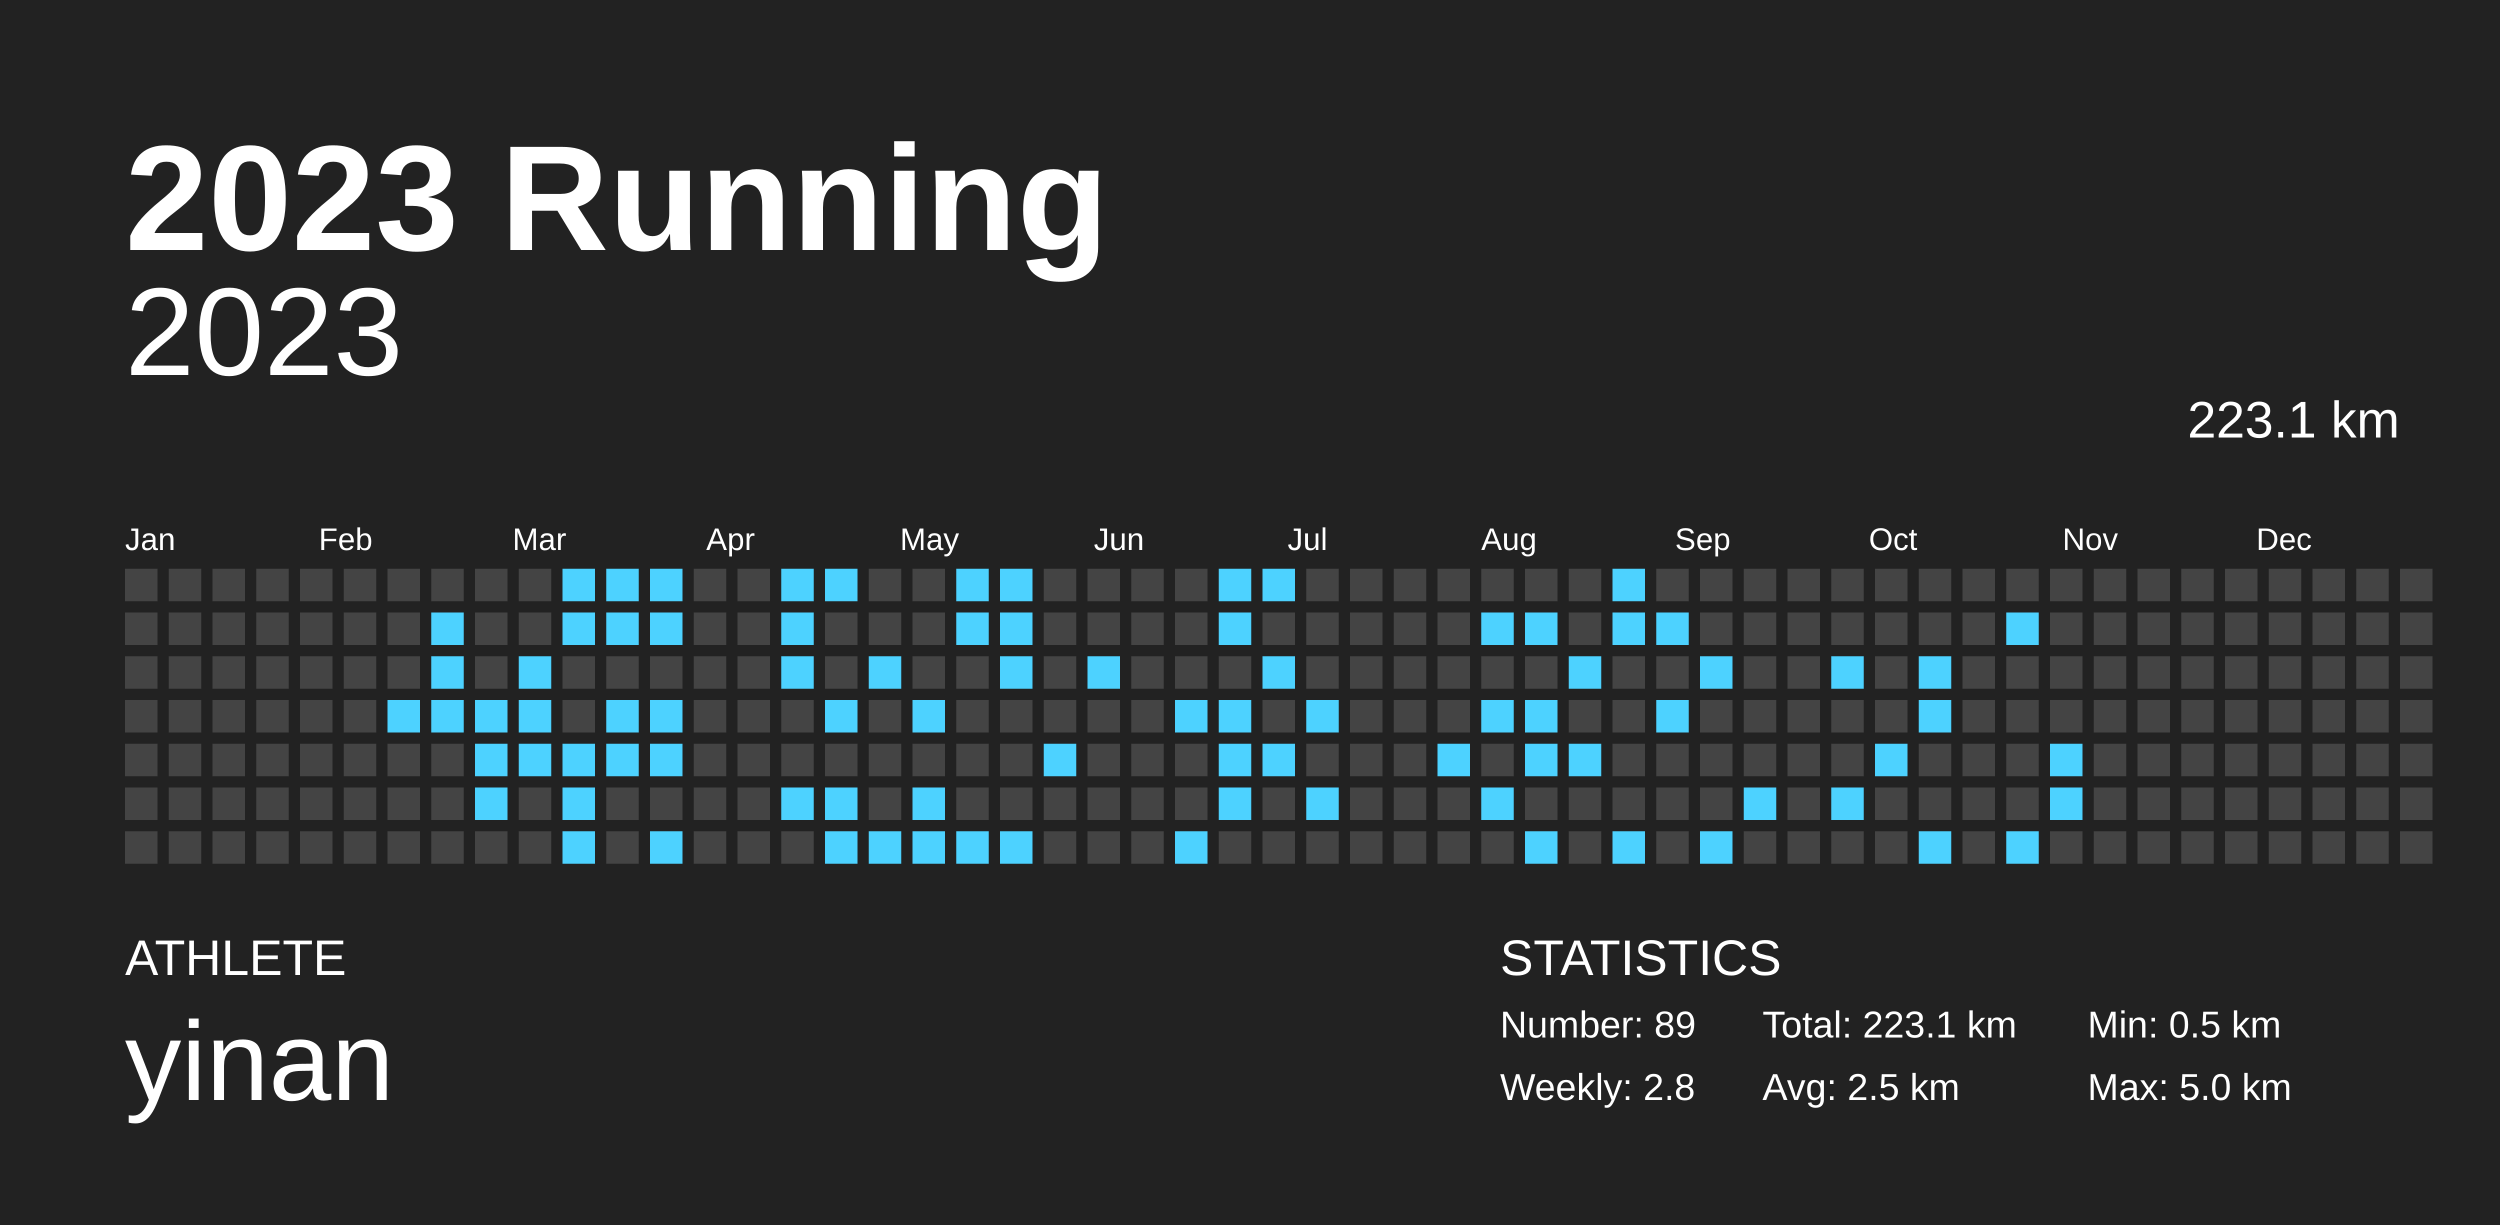
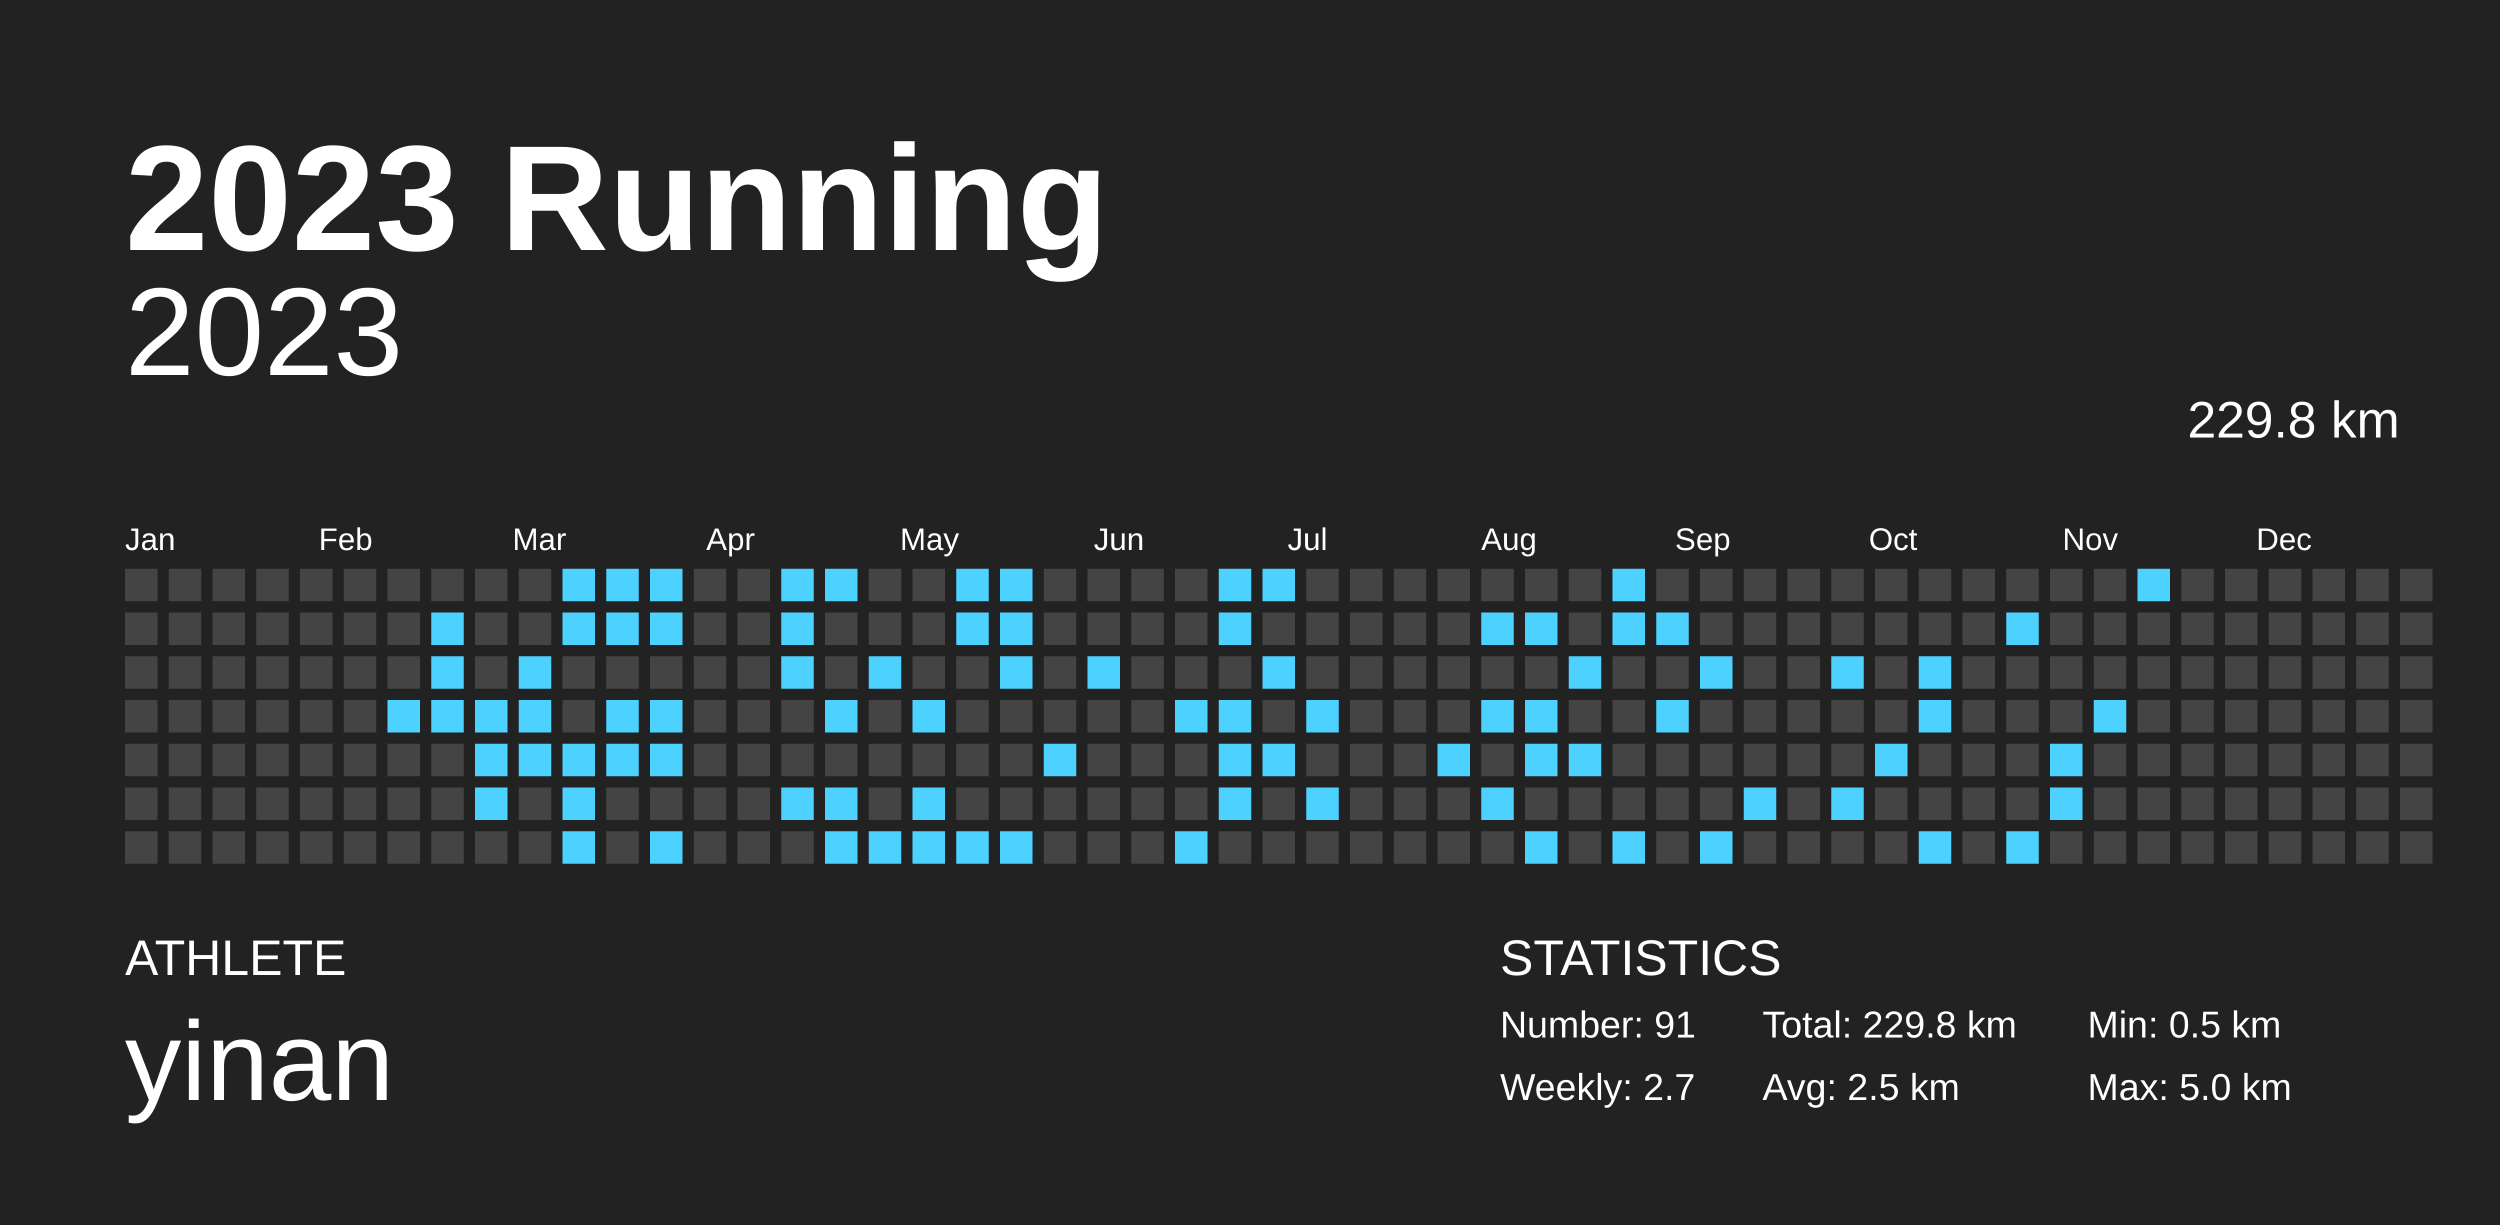
<svg xmlns="http://www.w3.org/2000/svg" baseProfile="full" height="98mm" version="1.1" viewBox="0,0,200,98" width="200mm">
  <defs />
  <rect fill="#222222" height="98" width="200" x="0" y="0" />
  <text fill="#FFFFFF" style="font-size:12px; font-family:Arial; font-weight:bold;" x="10" y="20">2023 Running</text>
  <text fill="#FFFFFF" style="font-size:4px; font-family:Arial" x="10" y="78">ATHLETE</text>
  <text fill="#FFFFFF" style="font-size:9px; font-family:Arial" x="10" y="88">yinan</text>
  <text fill="#FFFFFF" style="font-size:4px; font-family:Arial" x="120" y="78">STATISTICS</text>
-   <text fill="#FFFFFF" style="font-size:3px; font-family:Arial" x="120" y="83">Number: 89</text>
-   <text fill="#FFFFFF" style="font-size:3px; font-family:Arial" x="120" y="88">Weekly: 2.8</text>
-   <text fill="#FFFFFF" style="font-size:3px; font-family:Arial" x="141" y="83">Total: 223.1 km</text>
+   <text fill="#FFFFFF" style="font-size:3px; font-family:Arial" x="120" y="83">Number: 91</text>
+   <text fill="#FFFFFF" style="font-size:3px; font-family:Arial" x="120" y="88">Weekly: 2.7</text>
+   <text fill="#FFFFFF" style="font-size:3px; font-family:Arial" x="141" y="83">Total: 229.8 km</text>
  <text fill="#FFFFFF" style="font-size:3px; font-family:Arial" x="141" y="88">Avg: 2.5 km</text>
  <text fill="#FFFFFF" style="font-size:3px; font-family:Arial" x="167" y="83">Min: 0.5 km</text>
  <text fill="#FFFFFF" style="font-size:3px; font-family:Arial" x="167" y="88">Max: 5.0 km</text>
  <text alignment-baseline="hanging" fill="#FFFFFF" style="font-size:10.0px; font-family:Arial;" x="10" y="30">2023</text>
-   <text alignment-baseline="hanging" fill="#FFFFFF" style="font-size:4.125px; font-family:Arial;" x="175" y="35">223.1 km</text>
+   <text alignment-baseline="hanging" fill="#FFFFFF" style="font-size:4.125px; font-family:Arial;" x="175" y="35">229.8 km</text>
  <text fill="#FFFFFF" style="font-size:2.5px; font-family:Arial" x="10.0" y="44">Jan</text>
  <text fill="#FFFFFF" style="font-size:2.5px; font-family:Arial" x="25.5" y="44">Feb</text>
  <text fill="#FFFFFF" style="font-size:2.5px; font-family:Arial" x="41.0" y="44">Mar</text>
  <text fill="#FFFFFF" style="font-size:2.5px; font-family:Arial" x="56.5" y="44">Apr</text>
  <text fill="#FFFFFF" style="font-size:2.5px; font-family:Arial" x="72.0" y="44">May</text>
  <text fill="#FFFFFF" style="font-size:2.5px; font-family:Arial" x="87.5" y="44">Jun</text>
  <text fill="#FFFFFF" style="font-size:2.5px; font-family:Arial" x="103.0" y="44">Jul</text>
  <text fill="#FFFFFF" style="font-size:2.5px; font-family:Arial" x="118.5" y="44">Aug</text>
  <text fill="#FFFFFF" style="font-size:2.5px; font-family:Arial" x="134.0" y="44">Sep</text>
  <text fill="#FFFFFF" style="font-size:2.5px; font-family:Arial" x="149.5" y="44">Oct</text>
  <text fill="#FFFFFF" style="font-size:2.5px; font-family:Arial" x="165.0" y="44">Nov</text>
  <text fill="#FFFFFF" style="font-size:2.5px; font-family:Arial" x="180.5" y="44">Dec</text>
  <rect fill="#444444" height="2.6" width="2.6" x="10.0" y="45.5" />
  <rect fill="#444444" height="2.6" width="2.6" x="10.0" y="49.0" />
  <rect fill="#444444" height="2.6" width="2.6" x="10.0" y="52.5" />
  <rect fill="#444444" height="2.6" width="2.6" x="10.0" y="56.0" />
  <rect fill="#444444" height="2.6" width="2.6" x="10.0" y="59.5" />
  <rect fill="#444444" height="2.6" width="2.6" x="10.0" y="63.0" />
  <rect fill="#444444" height="2.6" width="2.6" x="10.0" y="66.5" />
  <rect fill="#444444" height="2.6" width="2.6" x="13.5" y="45.5" />
  <rect fill="#444444" height="2.6" width="2.6" x="13.5" y="49.0" />
  <rect fill="#444444" height="2.6" width="2.6" x="13.5" y="52.5" />
  <rect fill="#444444" height="2.6" width="2.6" x="13.5" y="56.0" />
  <rect fill="#444444" height="2.6" width="2.6" x="13.5" y="59.5" />
  <rect fill="#444444" height="2.6" width="2.6" x="13.5" y="63.0" />
  <rect fill="#444444" height="2.6" width="2.6" x="13.5" y="66.5" />
  <rect fill="#444444" height="2.6" width="2.6" x="17.0" y="45.5" />
  <rect fill="#444444" height="2.6" width="2.6" x="17.0" y="49.0" />
  <rect fill="#444444" height="2.6" width="2.6" x="17.0" y="52.5" />
  <rect fill="#444444" height="2.6" width="2.6" x="17.0" y="56.0" />
  <rect fill="#444444" height="2.6" width="2.6" x="17.0" y="59.5" />
  <rect fill="#444444" height="2.6" width="2.6" x="17.0" y="63.0" />
  <rect fill="#444444" height="2.6" width="2.6" x="17.0" y="66.5" />
  <rect fill="#444444" height="2.6" width="2.6" x="20.5" y="45.5" />
  <rect fill="#444444" height="2.6" width="2.6" x="20.5" y="49.0" />
  <rect fill="#444444" height="2.6" width="2.6" x="20.5" y="52.5" />
  <rect fill="#444444" height="2.6" width="2.6" x="20.5" y="56.0" />
  <rect fill="#444444" height="2.6" width="2.6" x="20.5" y="59.5" />
  <rect fill="#444444" height="2.6" width="2.6" x="20.5" y="63.0" />
  <rect fill="#444444" height="2.6" width="2.6" x="20.5" y="66.5" />
  <rect fill="#444444" height="2.6" width="2.6" x="24.0" y="45.5" />
  <rect fill="#444444" height="2.6" width="2.6" x="24.0" y="49.0" />
  <rect fill="#444444" height="2.6" width="2.6" x="24.0" y="52.5" />
  <rect fill="#444444" height="2.6" width="2.6" x="24.0" y="56.0" />
  <rect fill="#444444" height="2.6" width="2.6" x="24.0" y="59.5" />
  <rect fill="#444444" height="2.6" width="2.6" x="24.0" y="63.0" />
  <rect fill="#444444" height="2.6" width="2.6" x="24.0" y="66.5" />
  <rect fill="#444444" height="2.6" width="2.6" x="27.5" y="45.5" />
  <rect fill="#444444" height="2.6" width="2.6" x="27.5" y="49.0" />
  <rect fill="#444444" height="2.6" width="2.6" x="27.5" y="52.5" />
  <rect fill="#444444" height="2.6" width="2.6" x="27.5" y="56.0" />
  <rect fill="#444444" height="2.6" width="2.6" x="27.5" y="59.5" />
  <rect fill="#444444" height="2.6" width="2.6" x="27.5" y="63.0" />
  <rect fill="#444444" height="2.6" width="2.6" x="27.5" y="66.5" />
  <rect fill="#444444" height="2.6" width="2.6" x="31.0" y="45.5" />
  <rect fill="#444444" height="2.6" width="2.6" x="31.0" y="49.0" />
  <rect fill="#444444" height="2.6" width="2.6" x="31.0" y="52.5" />
  <rect fill="#4dd2ff" height="2.6" width="2.6" x="31.0" y="56.0" />
  <rect fill="#444444" height="2.6" width="2.6" x="31.0" y="59.5" />
  <rect fill="#444444" height="2.6" width="2.6" x="31.0" y="63.0" />
  <rect fill="#444444" height="2.6" width="2.6" x="31.0" y="66.5" />
  <rect fill="#444444" height="2.6" width="2.6" x="34.5" y="45.5" />
  <rect fill="#4dd2ff" height="2.6" width="2.6" x="34.5" y="49.0" />
  <rect fill="#4dd2ff" height="2.6" width="2.6" x="34.5" y="52.5" />
  <rect fill="#4dd2ff" height="2.6" width="2.6" x="34.5" y="56.0" />
  <rect fill="#444444" height="2.6" width="2.6" x="34.5" y="59.5" />
  <rect fill="#444444" height="2.6" width="2.6" x="34.5" y="63.0" />
  <rect fill="#444444" height="2.6" width="2.6" x="34.5" y="66.5" />
  <rect fill="#444444" height="2.6" width="2.6" x="38.0" y="45.5" />
  <rect fill="#444444" height="2.6" width="2.6" x="38.0" y="49.0" />
  <rect fill="#444444" height="2.6" width="2.6" x="38.0" y="52.5" />
  <rect fill="#4dd2ff" height="2.6" width="2.6" x="38.0" y="56.0" />
  <rect fill="#4dd2ff" height="2.6" width="2.6" x="38.0" y="59.5" />
  <rect fill="#4dd2ff" height="2.6" width="2.6" x="38.0" y="63.0" />
  <rect fill="#444444" height="2.6" width="2.6" x="38.0" y="66.5" />
  <rect fill="#444444" height="2.6" width="2.6" x="41.5" y="45.5" />
  <rect fill="#444444" height="2.6" width="2.6" x="41.5" y="49.0" />
  <rect fill="#4dd2ff" height="2.6" width="2.6" x="41.5" y="52.5" />
  <rect fill="#4dd2ff" height="2.6" width="2.6" x="41.5" y="56.0" />
  <rect fill="#4dd2ff" height="2.6" width="2.6" x="41.5" y="59.5" />
  <rect fill="#444444" height="2.6" width="2.6" x="41.5" y="63.0" />
  <rect fill="#444444" height="2.6" width="2.6" x="41.5" y="66.5" />
  <rect fill="#4dd2ff" height="2.6" width="2.6" x="45.0" y="45.5" />
  <rect fill="#4dd2ff" height="2.6" width="2.6" x="45.0" y="49.0" />
  <rect fill="#444444" height="2.6" width="2.6" x="45.0" y="52.5" />
  <rect fill="#444444" height="2.6" width="2.6" x="45.0" y="56.0" />
  <rect fill="#4dd2ff" height="2.6" width="2.6" x="45.0" y="59.5" />
  <rect fill="#4dd2ff" height="2.6" width="2.6" x="45.0" y="63.0" />
  <rect fill="#4dd2ff" height="2.6" width="2.6" x="45.0" y="66.5" />
  <rect fill="#4dd2ff" height="2.6" width="2.6" x="48.5" y="45.5" />
  <rect fill="#4dd2ff" height="2.6" width="2.6" x="48.5" y="49.0" />
  <rect fill="#444444" height="2.6" width="2.6" x="48.5" y="52.5" />
  <rect fill="#4dd2ff" height="2.6" width="2.6" x="48.5" y="56.0" />
  <rect fill="#4dd2ff" height="2.6" width="2.6" x="48.5" y="59.5" />
  <rect fill="#444444" height="2.6" width="2.6" x="48.5" y="63.0" />
  <rect fill="#444444" height="2.6" width="2.6" x="48.5" y="66.5" />
  <rect fill="#4dd2ff" height="2.6" width="2.6" x="52.0" y="45.5" />
  <rect fill="#4dd2ff" height="2.6" width="2.6" x="52.0" y="49.0" />
  <rect fill="#444444" height="2.6" width="2.6" x="52.0" y="52.5" />
  <rect fill="#4dd2ff" height="2.6" width="2.6" x="52.0" y="56.0" />
  <rect fill="#4dd2ff" height="2.6" width="2.6" x="52.0" y="59.5" />
  <rect fill="#444444" height="2.6" width="2.6" x="52.0" y="63.0" />
  <rect fill="#4dd2ff" height="2.6" width="2.6" x="52.0" y="66.5" />
  <rect fill="#444444" height="2.6" width="2.6" x="55.5" y="45.5" />
  <rect fill="#444444" height="2.6" width="2.6" x="55.5" y="49.0" />
  <rect fill="#444444" height="2.6" width="2.6" x="55.5" y="52.5" />
  <rect fill="#444444" height="2.6" width="2.6" x="55.5" y="56.0" />
  <rect fill="#444444" height="2.6" width="2.6" x="55.5" y="59.5" />
  <rect fill="#444444" height="2.6" width="2.6" x="55.5" y="63.0" />
  <rect fill="#444444" height="2.6" width="2.6" x="55.5" y="66.5" />
  <rect fill="#444444" height="2.6" width="2.6" x="59.0" y="45.5" />
  <rect fill="#444444" height="2.6" width="2.6" x="59.0" y="49.0" />
  <rect fill="#444444" height="2.6" width="2.6" x="59.0" y="52.5" />
  <rect fill="#444444" height="2.6" width="2.6" x="59.0" y="56.0" />
  <rect fill="#444444" height="2.6" width="2.6" x="59.0" y="59.5" />
  <rect fill="#444444" height="2.6" width="2.6" x="59.0" y="63.0" />
  <rect fill="#444444" height="2.6" width="2.6" x="59.0" y="66.5" />
  <rect fill="#4dd2ff" height="2.6" width="2.6" x="62.5" y="45.5" />
  <rect fill="#4dd2ff" height="2.6" width="2.6" x="62.5" y="49.0" />
  <rect fill="#4dd2ff" height="2.6" width="2.6" x="62.5" y="52.5" />
  <rect fill="#444444" height="2.6" width="2.6" x="62.5" y="56.0" />
  <rect fill="#444444" height="2.6" width="2.6" x="62.5" y="59.5" />
  <rect fill="#4dd2ff" height="2.6" width="2.6" x="62.5" y="63.0" />
  <rect fill="#444444" height="2.6" width="2.6" x="62.5" y="66.5" />
  <rect fill="#4dd2ff" height="2.6" width="2.6" x="66.0" y="45.5" />
  <rect fill="#444444" height="2.6" width="2.6" x="66.0" y="49.0" />
  <rect fill="#444444" height="2.6" width="2.6" x="66.0" y="52.5" />
  <rect fill="#4dd2ff" height="2.6" width="2.6" x="66.0" y="56.0" />
  <rect fill="#444444" height="2.6" width="2.6" x="66.0" y="59.5" />
  <rect fill="#4dd2ff" height="2.6" width="2.6" x="66.0" y="63.0" />
  <rect fill="#4dd2ff" height="2.6" width="2.6" x="66.0" y="66.5" />
  <rect fill="#444444" height="2.6" width="2.6" x="69.5" y="45.5" />
  <rect fill="#444444" height="2.6" width="2.6" x="69.5" y="49.0" />
  <rect fill="#4dd2ff" height="2.6" width="2.6" x="69.5" y="52.5" />
  <rect fill="#444444" height="2.6" width="2.6" x="69.5" y="56.0" />
  <rect fill="#444444" height="2.6" width="2.6" x="69.5" y="59.5" />
  <rect fill="#444444" height="2.6" width="2.6" x="69.5" y="63.0" />
  <rect fill="#4dd2ff" height="2.6" width="2.6" x="69.5" y="66.5" />
  <rect fill="#444444" height="2.6" width="2.6" x="73.0" y="45.5" />
  <rect fill="#444444" height="2.6" width="2.6" x="73.0" y="49.0" />
  <rect fill="#444444" height="2.6" width="2.6" x="73.0" y="52.5" />
  <rect fill="#4dd2ff" height="2.6" width="2.6" x="73.0" y="56.0" />
  <rect fill="#444444" height="2.6" width="2.6" x="73.0" y="59.5" />
  <rect fill="#4dd2ff" height="2.6" width="2.6" x="73.0" y="63.0" />
  <rect fill="#4dd2ff" height="2.6" width="2.6" x="73.0" y="66.5" />
  <rect fill="#4dd2ff" height="2.6" width="2.6" x="76.5" y="45.5" />
  <rect fill="#4dd2ff" height="2.6" width="2.6" x="76.5" y="49.0" />
  <rect fill="#444444" height="2.6" width="2.6" x="76.5" y="52.5" />
  <rect fill="#444444" height="2.6" width="2.6" x="76.5" y="56.0" />
  <rect fill="#444444" height="2.6" width="2.6" x="76.5" y="59.5" />
  <rect fill="#444444" height="2.6" width="2.6" x="76.5" y="63.0" />
  <rect fill="#4dd2ff" height="2.6" width="2.6" x="76.5" y="66.5" />
  <rect fill="#4dd2ff" height="2.6" width="2.6" x="80.0" y="45.5" />
  <rect fill="#4dd2ff" height="2.6" width="2.6" x="80.0" y="49.0" />
  <rect fill="#4dd2ff" height="2.6" width="2.6" x="80.0" y="52.5" />
  <rect fill="#444444" height="2.6" width="2.6" x="80.0" y="56.0" />
  <rect fill="#444444" height="2.6" width="2.6" x="80.0" y="59.5" />
  <rect fill="#444444" height="2.6" width="2.6" x="80.0" y="63.0" />
  <rect fill="#4dd2ff" height="2.6" width="2.6" x="80.0" y="66.5" />
  <rect fill="#444444" height="2.6" width="2.6" x="83.5" y="45.5" />
  <rect fill="#444444" height="2.6" width="2.6" x="83.5" y="49.0" />
  <rect fill="#444444" height="2.6" width="2.6" x="83.5" y="52.5" />
  <rect fill="#444444" height="2.6" width="2.6" x="83.5" y="56.0" />
  <rect fill="#4dd2ff" height="2.6" width="2.6" x="83.5" y="59.5" />
  <rect fill="#444444" height="2.6" width="2.6" x="83.5" y="63.0" />
  <rect fill="#444444" height="2.6" width="2.6" x="83.5" y="66.5" />
  <rect fill="#444444" height="2.6" width="2.6" x="87.0" y="45.5" />
  <rect fill="#444444" height="2.6" width="2.6" x="87.0" y="49.0" />
  <rect fill="#4dd2ff" height="2.6" width="2.6" x="87.0" y="52.5" />
  <rect fill="#444444" height="2.6" width="2.6" x="87.0" y="56.0" />
  <rect fill="#444444" height="2.6" width="2.6" x="87.0" y="59.5" />
  <rect fill="#444444" height="2.6" width="2.6" x="87.0" y="63.0" />
  <rect fill="#444444" height="2.6" width="2.6" x="87.0" y="66.5" />
  <rect fill="#444444" height="2.6" width="2.6" x="90.5" y="45.5" />
  <rect fill="#444444" height="2.6" width="2.6" x="90.5" y="49.0" />
  <rect fill="#444444" height="2.6" width="2.6" x="90.5" y="52.5" />
  <rect fill="#444444" height="2.6" width="2.6" x="90.5" y="56.0" />
  <rect fill="#444444" height="2.6" width="2.6" x="90.5" y="59.5" />
  <rect fill="#444444" height="2.6" width="2.6" x="90.5" y="63.0" />
  <rect fill="#444444" height="2.6" width="2.6" x="90.5" y="66.5" />
  <rect fill="#444444" height="2.6" width="2.6" x="94.0" y="45.5" />
  <rect fill="#444444" height="2.6" width="2.6" x="94.0" y="49.0" />
  <rect fill="#444444" height="2.6" width="2.6" x="94.0" y="52.5" />
  <rect fill="#4dd2ff" height="2.6" width="2.6" x="94.0" y="56.0" />
  <rect fill="#444444" height="2.6" width="2.6" x="94.0" y="59.5" />
  <rect fill="#444444" height="2.6" width="2.6" x="94.0" y="63.0" />
  <rect fill="#4dd2ff" height="2.6" width="2.6" x="94.0" y="66.5" />
  <rect fill="#4dd2ff" height="2.6" width="2.6" x="97.5" y="45.5" />
  <rect fill="#4dd2ff" height="2.6" width="2.6" x="97.5" y="49.0" />
  <rect fill="#444444" height="2.6" width="2.6" x="97.5" y="52.5" />
  <rect fill="#4dd2ff" height="2.6" width="2.6" x="97.5" y="56.0" />
  <rect fill="#4dd2ff" height="2.6" width="2.6" x="97.5" y="59.5" />
  <rect fill="#4dd2ff" height="2.6" width="2.6" x="97.5" y="63.0" />
  <rect fill="#444444" height="2.6" width="2.6" x="97.5" y="66.5" />
  <rect fill="#4dd2ff" height="2.6" width="2.6" x="101.0" y="45.5" />
  <rect fill="#444444" height="2.6" width="2.6" x="101.0" y="49.0" />
  <rect fill="#4dd2ff" height="2.6" width="2.6" x="101.0" y="52.5" />
  <rect fill="#444444" height="2.6" width="2.6" x="101.0" y="56.0" />
  <rect fill="#4dd2ff" height="2.6" width="2.6" x="101.0" y="59.5" />
  <rect fill="#444444" height="2.6" width="2.6" x="101.0" y="63.0" />
  <rect fill="#444444" height="2.6" width="2.6" x="101.0" y="66.5" />
  <rect fill="#444444" height="2.6" width="2.6" x="104.5" y="45.5" />
  <rect fill="#444444" height="2.6" width="2.6" x="104.5" y="49.0" />
  <rect fill="#444444" height="2.6" width="2.6" x="104.5" y="52.5" />
  <rect fill="#4dd2ff" height="2.6" width="2.6" x="104.5" y="56.0" />
  <rect fill="#444444" height="2.6" width="2.6" x="104.5" y="59.5" />
  <rect fill="#4dd2ff" height="2.6" width="2.6" x="104.5" y="63.0" />
  <rect fill="#444444" height="2.6" width="2.6" x="104.5" y="66.5" />
  <rect fill="#444444" height="2.6" width="2.6" x="108.0" y="45.5" />
  <rect fill="#444444" height="2.6" width="2.6" x="108.0" y="49.0" />
  <rect fill="#444444" height="2.6" width="2.6" x="108.0" y="52.5" />
  <rect fill="#444444" height="2.6" width="2.6" x="108.0" y="56.0" />
  <rect fill="#444444" height="2.6" width="2.6" x="108.0" y="59.5" />
  <rect fill="#444444" height="2.6" width="2.6" x="108.0" y="63.0" />
  <rect fill="#444444" height="2.6" width="2.6" x="108.0" y="66.5" />
  <rect fill="#444444" height="2.6" width="2.6" x="111.5" y="45.5" />
  <rect fill="#444444" height="2.6" width="2.6" x="111.5" y="49.0" />
  <rect fill="#444444" height="2.6" width="2.6" x="111.5" y="52.5" />
  <rect fill="#444444" height="2.6" width="2.6" x="111.5" y="56.0" />
  <rect fill="#444444" height="2.6" width="2.6" x="111.5" y="59.5" />
  <rect fill="#444444" height="2.6" width="2.6" x="111.5" y="63.0" />
  <rect fill="#444444" height="2.6" width="2.6" x="111.5" y="66.5" />
  <rect fill="#444444" height="2.6" width="2.6" x="115.0" y="45.5" />
  <rect fill="#444444" height="2.6" width="2.6" x="115.0" y="49.0" />
  <rect fill="#444444" height="2.6" width="2.6" x="115.0" y="52.5" />
  <rect fill="#444444" height="2.6" width="2.6" x="115.0" y="56.0" />
  <rect fill="#4dd2ff" height="2.6" width="2.6" x="115.0" y="59.5" />
  <rect fill="#444444" height="2.6" width="2.6" x="115.0" y="63.0" />
  <rect fill="#444444" height="2.6" width="2.6" x="115.0" y="66.5" />
  <rect fill="#444444" height="2.6" width="2.6" x="118.5" y="45.5" />
  <rect fill="#4dd2ff" height="2.6" width="2.6" x="118.5" y="49.0" />
  <rect fill="#444444" height="2.6" width="2.6" x="118.5" y="52.5" />
  <rect fill="#4dd2ff" height="2.6" width="2.6" x="118.5" y="56.0" />
  <rect fill="#444444" height="2.6" width="2.6" x="118.5" y="59.5" />
  <rect fill="#4dd2ff" height="2.6" width="2.6" x="118.5" y="63.0" />
  <rect fill="#444444" height="2.6" width="2.6" x="118.5" y="66.5" />
  <rect fill="#444444" height="2.6" width="2.6" x="122.0" y="45.5" />
  <rect fill="#4dd2ff" height="2.6" width="2.6" x="122.0" y="49.0" />
  <rect fill="#444444" height="2.6" width="2.6" x="122.0" y="52.5" />
  <rect fill="#4dd2ff" height="2.6" width="2.6" x="122.0" y="56.0" />
  <rect fill="#4dd2ff" height="2.6" width="2.6" x="122.0" y="59.5" />
  <rect fill="#444444" height="2.6" width="2.6" x="122.0" y="63.0" />
  <rect fill="#4dd2ff" height="2.6" width="2.6" x="122.0" y="66.5" />
  <rect fill="#444444" height="2.6" width="2.6" x="125.5" y="45.5" />
  <rect fill="#444444" height="2.6" width="2.6" x="125.5" y="49.0" />
  <rect fill="#4dd2ff" height="2.6" width="2.6" x="125.5" y="52.5" />
  <rect fill="#444444" height="2.6" width="2.6" x="125.5" y="56.0" />
  <rect fill="#4dd2ff" height="2.6" width="2.6" x="125.5" y="59.5" />
  <rect fill="#444444" height="2.6" width="2.6" x="125.5" y="63.0" />
  <rect fill="#444444" height="2.6" width="2.6" x="125.5" y="66.5" />
  <rect fill="#4dd2ff" height="2.6" width="2.6" x="129.0" y="45.5" />
  <rect fill="#4dd2ff" height="2.6" width="2.6" x="129.0" y="49.0" />
  <rect fill="#444444" height="2.6" width="2.6" x="129.0" y="52.5" />
  <rect fill="#444444" height="2.6" width="2.6" x="129.0" y="56.0" />
  <rect fill="#444444" height="2.6" width="2.6" x="129.0" y="59.5" />
  <rect fill="#444444" height="2.6" width="2.6" x="129.0" y="63.0" />
  <rect fill="#4dd2ff" height="2.6" width="2.6" x="129.0" y="66.5" />
  <rect fill="#444444" height="2.6" width="2.6" x="132.5" y="45.5" />
  <rect fill="#4dd2ff" height="2.6" width="2.6" x="132.5" y="49.0" />
  <rect fill="#444444" height="2.6" width="2.6" x="132.5" y="52.5" />
  <rect fill="#4dd2ff" height="2.6" width="2.6" x="132.5" y="56.0" />
  <rect fill="#444444" height="2.6" width="2.6" x="132.5" y="59.5" />
  <rect fill="#444444" height="2.6" width="2.6" x="132.5" y="63.0" />
  <rect fill="#444444" height="2.6" width="2.6" x="132.5" y="66.5" />
  <rect fill="#444444" height="2.6" width="2.6" x="136.0" y="45.5" />
  <rect fill="#444444" height="2.6" width="2.6" x="136.0" y="49.0" />
  <rect fill="#4dd2ff" height="2.6" width="2.6" x="136.0" y="52.5" />
  <rect fill="#444444" height="2.6" width="2.6" x="136.0" y="56.0" />
  <rect fill="#444444" height="2.6" width="2.6" x="136.0" y="59.5" />
  <rect fill="#444444" height="2.6" width="2.6" x="136.0" y="63.0" />
  <rect fill="#4dd2ff" height="2.6" width="2.6" x="136.0" y="66.5" />
  <rect fill="#444444" height="2.6" width="2.6" x="139.5" y="45.5" />
  <rect fill="#444444" height="2.6" width="2.6" x="139.5" y="49.0" />
  <rect fill="#444444" height="2.6" width="2.6" x="139.5" y="52.5" />
  <rect fill="#444444" height="2.6" width="2.6" x="139.5" y="56.0" />
  <rect fill="#444444" height="2.6" width="2.6" x="139.5" y="59.5" />
  <rect fill="#4dd2ff" height="2.6" width="2.6" x="139.5" y="63.0" />
  <rect fill="#444444" height="2.6" width="2.6" x="139.5" y="66.5" />
  <rect fill="#444444" height="2.6" width="2.6" x="143.0" y="45.5" />
  <rect fill="#444444" height="2.6" width="2.6" x="143.0" y="49.0" />
  <rect fill="#444444" height="2.6" width="2.6" x="143.0" y="52.5" />
  <rect fill="#444444" height="2.6" width="2.6" x="143.0" y="56.0" />
  <rect fill="#444444" height="2.6" width="2.6" x="143.0" y="59.5" />
  <rect fill="#444444" height="2.6" width="2.6" x="143.0" y="63.0" />
  <rect fill="#444444" height="2.6" width="2.6" x="143.0" y="66.5" />
  <rect fill="#444444" height="2.6" width="2.6" x="146.5" y="45.5" />
  <rect fill="#444444" height="2.6" width="2.6" x="146.5" y="49.0" />
  <rect fill="#4dd2ff" height="2.6" width="2.6" x="146.5" y="52.5" />
  <rect fill="#444444" height="2.6" width="2.6" x="146.5" y="56.0" />
  <rect fill="#444444" height="2.6" width="2.6" x="146.5" y="59.5" />
  <rect fill="#4dd2ff" height="2.6" width="2.6" x="146.5" y="63.0" />
  <rect fill="#444444" height="2.6" width="2.6" x="146.5" y="66.5" />
  <rect fill="#444444" height="2.6" width="2.6" x="150.0" y="45.5" />
  <rect fill="#444444" height="2.6" width="2.6" x="150.0" y="49.0" />
  <rect fill="#444444" height="2.6" width="2.6" x="150.0" y="52.5" />
  <rect fill="#444444" height="2.6" width="2.6" x="150.0" y="56.0" />
  <rect fill="#4dd2ff" height="2.6" width="2.6" x="150.0" y="59.5" />
  <rect fill="#444444" height="2.6" width="2.6" x="150.0" y="63.0" />
  <rect fill="#444444" height="2.6" width="2.6" x="150.0" y="66.5" />
  <rect fill="#444444" height="2.6" width="2.6" x="153.5" y="45.5" />
  <rect fill="#444444" height="2.6" width="2.6" x="153.5" y="49.0" />
  <rect fill="#4dd2ff" height="2.6" width="2.6" x="153.5" y="52.5" />
  <rect fill="#4dd2ff" height="2.6" width="2.6" x="153.5" y="56.0" />
  <rect fill="#444444" height="2.6" width="2.6" x="153.5" y="59.5" />
  <rect fill="#444444" height="2.6" width="2.6" x="153.5" y="63.0" />
  <rect fill="#4dd2ff" height="2.6" width="2.6" x="153.5" y="66.5" />
  <rect fill="#444444" height="2.6" width="2.6" x="157.0" y="45.5" />
  <rect fill="#444444" height="2.6" width="2.6" x="157.0" y="49.0" />
  <rect fill="#444444" height="2.6" width="2.6" x="157.0" y="52.5" />
  <rect fill="#444444" height="2.6" width="2.6" x="157.0" y="56.0" />
  <rect fill="#444444" height="2.6" width="2.6" x="157.0" y="59.5" />
  <rect fill="#444444" height="2.6" width="2.6" x="157.0" y="63.0" />
  <rect fill="#444444" height="2.6" width="2.6" x="157.0" y="66.5" />
  <rect fill="#444444" height="2.6" width="2.6" x="160.5" y="45.5" />
  <rect fill="#4dd2ff" height="2.6" width="2.6" x="160.5" y="49.0" />
  <rect fill="#444444" height="2.6" width="2.6" x="160.5" y="52.5" />
  <rect fill="#444444" height="2.6" width="2.6" x="160.5" y="56.0" />
  <rect fill="#444444" height="2.6" width="2.6" x="160.5" y="59.5" />
  <rect fill="#444444" height="2.6" width="2.6" x="160.5" y="63.0" />
  <rect fill="#4dd2ff" height="2.6" width="2.6" x="160.5" y="66.5" />
  <rect fill="#444444" height="2.6" width="2.6" x="164.0" y="45.5" />
  <rect fill="#444444" height="2.6" width="2.6" x="164.0" y="49.0" />
  <rect fill="#444444" height="2.6" width="2.6" x="164.0" y="52.5" />
  <rect fill="#444444" height="2.6" width="2.6" x="164.0" y="56.0" />
  <rect fill="#4dd2ff" height="2.6" width="2.6" x="164.0" y="59.5" />
  <rect fill="#4dd2ff" height="2.6" width="2.6" x="164.0" y="63.0" />
  <rect fill="#444444" height="2.6" width="2.6" x="164.0" y="66.5" />
  <rect fill="#444444" height="2.6" width="2.6" x="167.5" y="45.5" />
  <rect fill="#444444" height="2.6" width="2.6" x="167.5" y="49.0" />
  <rect fill="#444444" height="2.6" width="2.6" x="167.5" y="52.5" />
-   <rect fill="#444444" height="2.6" width="2.6" x="167.5" y="56.0" />
+   <rect fill="#4dd2ff" height="2.6" width="2.6" x="167.5" y="56.0" />
  <rect fill="#444444" height="2.6" width="2.6" x="167.5" y="59.5" />
  <rect fill="#444444" height="2.6" width="2.6" x="167.5" y="63.0" />
  <rect fill="#444444" height="2.6" width="2.6" x="167.5" y="66.5" />
-   <rect fill="#444444" height="2.6" width="2.6" x="171.0" y="45.5" />
+   <rect fill="#4dd2ff" height="2.6" width="2.6" x="171.0" y="45.5" />
  <rect fill="#444444" height="2.6" width="2.6" x="171.0" y="49.0" />
  <rect fill="#444444" height="2.6" width="2.6" x="171.0" y="52.5" />
  <rect fill="#444444" height="2.6" width="2.6" x="171.0" y="56.0" />
  <rect fill="#444444" height="2.6" width="2.6" x="171.0" y="59.5" />
  <rect fill="#444444" height="2.6" width="2.6" x="171.0" y="63.0" />
  <rect fill="#444444" height="2.6" width="2.6" x="171.0" y="66.5" />
  <rect fill="#444444" height="2.6" width="2.6" x="174.5" y="45.5" />
  <rect fill="#444444" height="2.6" width="2.6" x="174.5" y="49.0" />
  <rect fill="#444444" height="2.6" width="2.6" x="174.5" y="52.5" />
  <rect fill="#444444" height="2.6" width="2.6" x="174.5" y="56.0" />
  <rect fill="#444444" height="2.6" width="2.6" x="174.5" y="59.5" />
  <rect fill="#444444" height="2.6" width="2.6" x="174.5" y="63.0" />
  <rect fill="#444444" height="2.6" width="2.6" x="174.5" y="66.5" />
  <rect fill="#444444" height="2.6" width="2.6" x="178.0" y="45.5" />
  <rect fill="#444444" height="2.6" width="2.6" x="178.0" y="49.0" />
  <rect fill="#444444" height="2.6" width="2.6" x="178.0" y="52.5" />
  <rect fill="#444444" height="2.6" width="2.6" x="178.0" y="56.0" />
  <rect fill="#444444" height="2.6" width="2.6" x="178.0" y="59.5" />
  <rect fill="#444444" height="2.6" width="2.6" x="178.0" y="63.0" />
  <rect fill="#444444" height="2.6" width="2.6" x="178.0" y="66.5" />
  <rect fill="#444444" height="2.6" width="2.6" x="181.5" y="45.5" />
  <rect fill="#444444" height="2.6" width="2.6" x="181.5" y="49.0" />
  <rect fill="#444444" height="2.6" width="2.6" x="181.5" y="52.5" />
  <rect fill="#444444" height="2.6" width="2.6" x="181.5" y="56.0" />
  <rect fill="#444444" height="2.6" width="2.6" x="181.5" y="59.5" />
  <rect fill="#444444" height="2.6" width="2.6" x="181.5" y="63.0" />
  <rect fill="#444444" height="2.6" width="2.6" x="181.5" y="66.5" />
  <rect fill="#444444" height="2.6" width="2.6" x="185.0" y="45.5" />
  <rect fill="#444444" height="2.6" width="2.6" x="185.0" y="49.0" />
  <rect fill="#444444" height="2.6" width="2.6" x="185.0" y="52.5" />
  <rect fill="#444444" height="2.6" width="2.6" x="185.0" y="56.0" />
  <rect fill="#444444" height="2.6" width="2.6" x="185.0" y="59.5" />
  <rect fill="#444444" height="2.6" width="2.6" x="185.0" y="63.0" />
  <rect fill="#444444" height="2.6" width="2.6" x="185.0" y="66.5" />
  <rect fill="#444444" height="2.6" width="2.6" x="188.5" y="45.5" />
  <rect fill="#444444" height="2.6" width="2.6" x="188.5" y="49.0" />
  <rect fill="#444444" height="2.6" width="2.6" x="188.5" y="52.5" />
  <rect fill="#444444" height="2.6" width="2.6" x="188.5" y="56.0" />
  <rect fill="#444444" height="2.6" width="2.6" x="188.5" y="59.5" />
  <rect fill="#444444" height="2.6" width="2.6" x="188.5" y="63.0" />
  <rect fill="#444444" height="2.6" width="2.6" x="188.5" y="66.5" />
  <rect fill="#444444" height="2.6" width="2.6" x="192.0" y="45.5" />
  <rect fill="#444444" height="2.6" width="2.6" x="192.0" y="49.0" />
  <rect fill="#444444" height="2.6" width="2.6" x="192.0" y="52.5" />
  <rect fill="#444444" height="2.6" width="2.6" x="192.0" y="56.0" />
  <rect fill="#444444" height="2.6" width="2.6" x="192.0" y="59.5" />
  <rect fill="#444444" height="2.6" width="2.6" x="192.0" y="63.0" />
  <rect fill="#444444" height="2.6" width="2.6" x="192.0" y="66.5" />
</svg>
